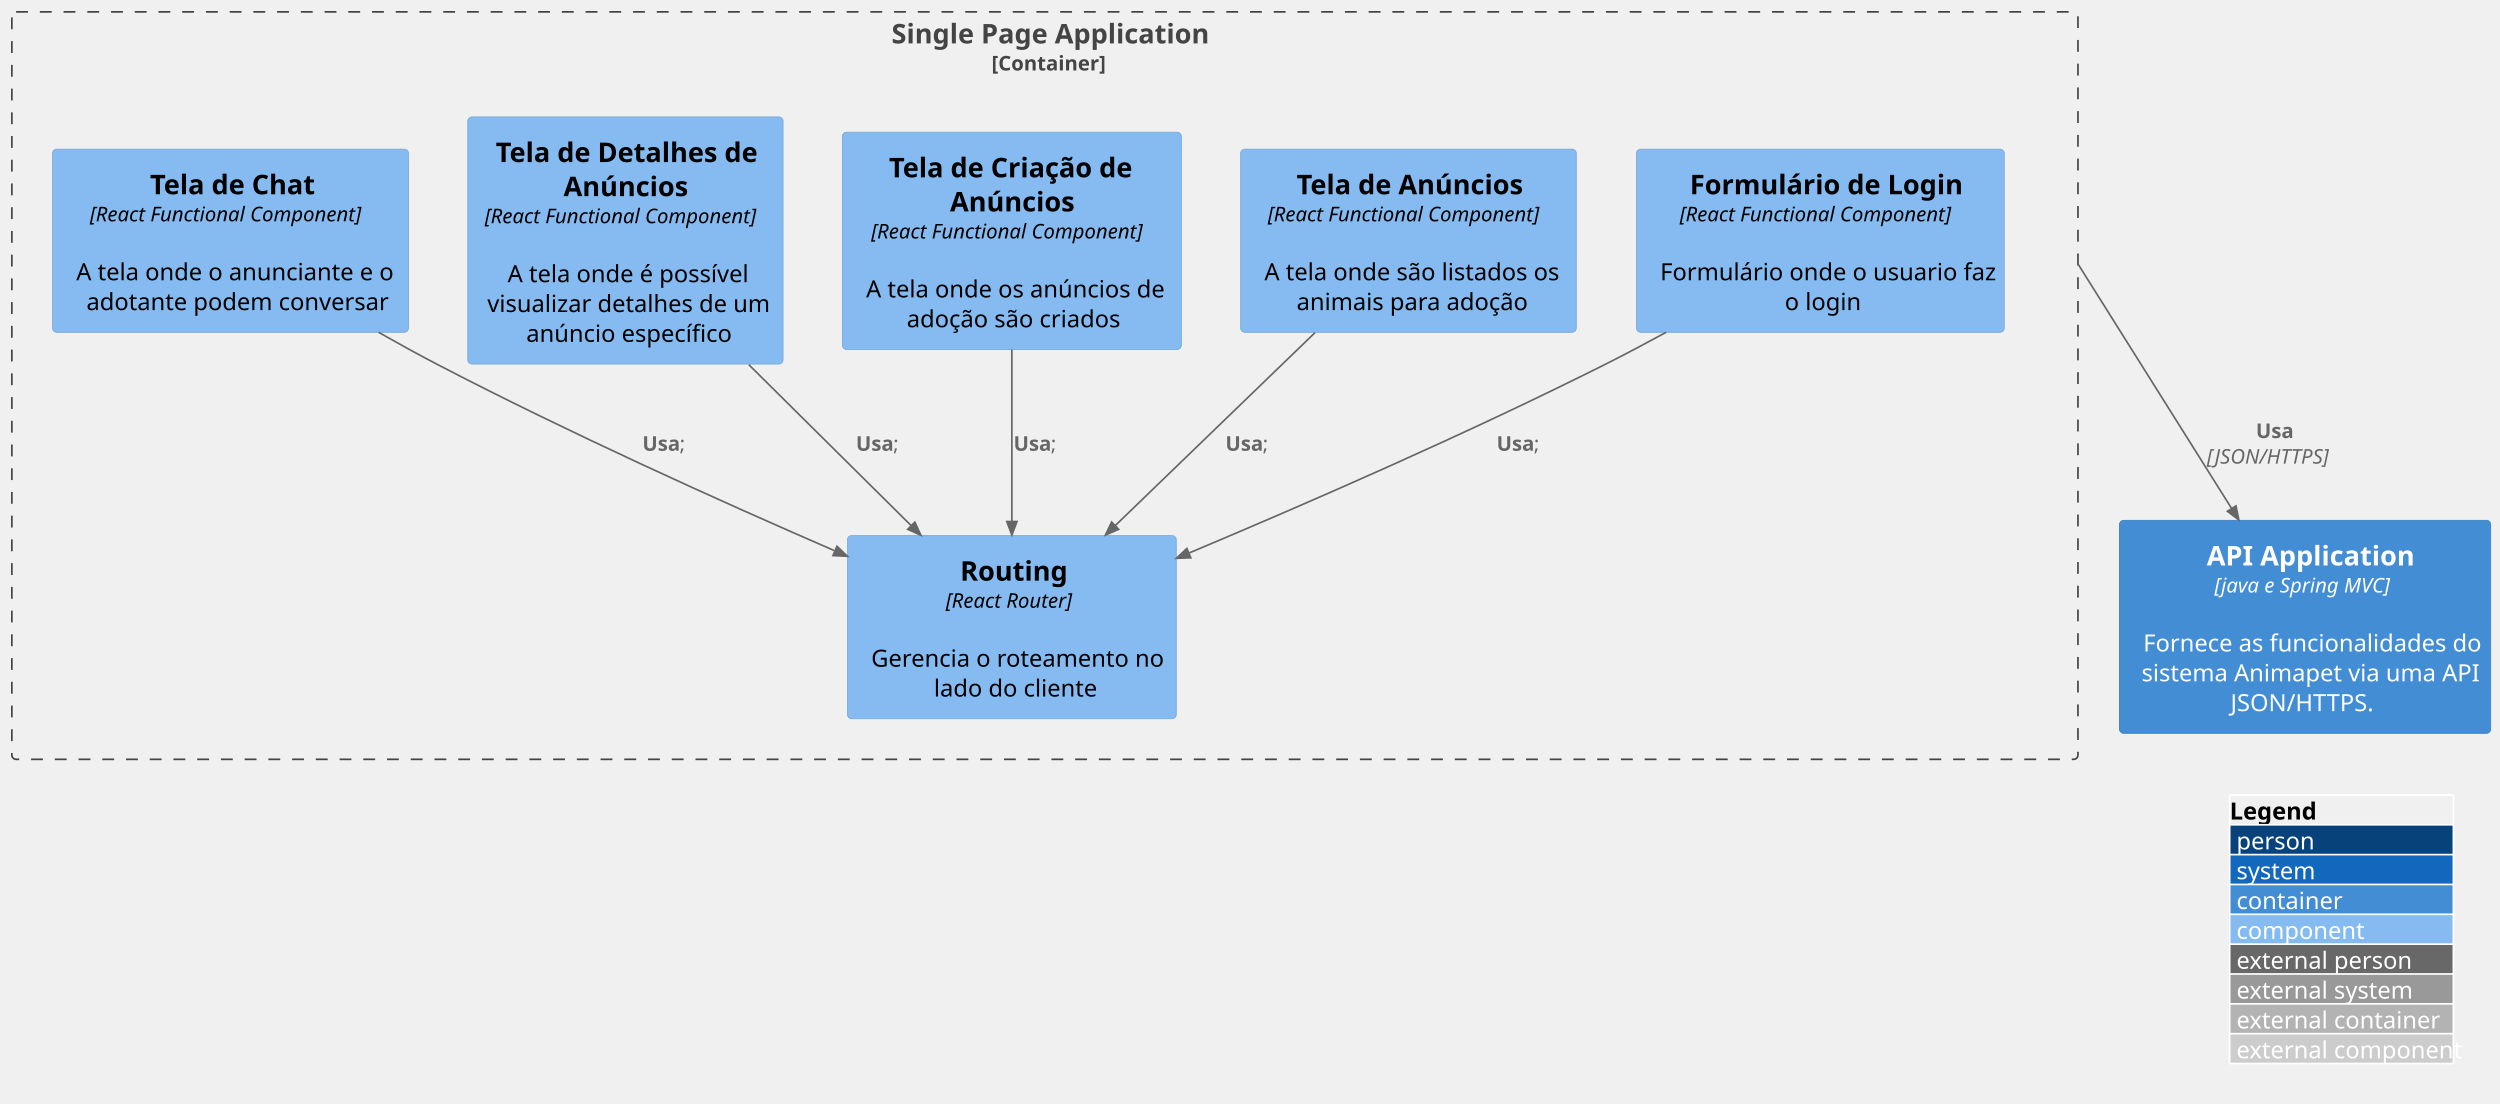
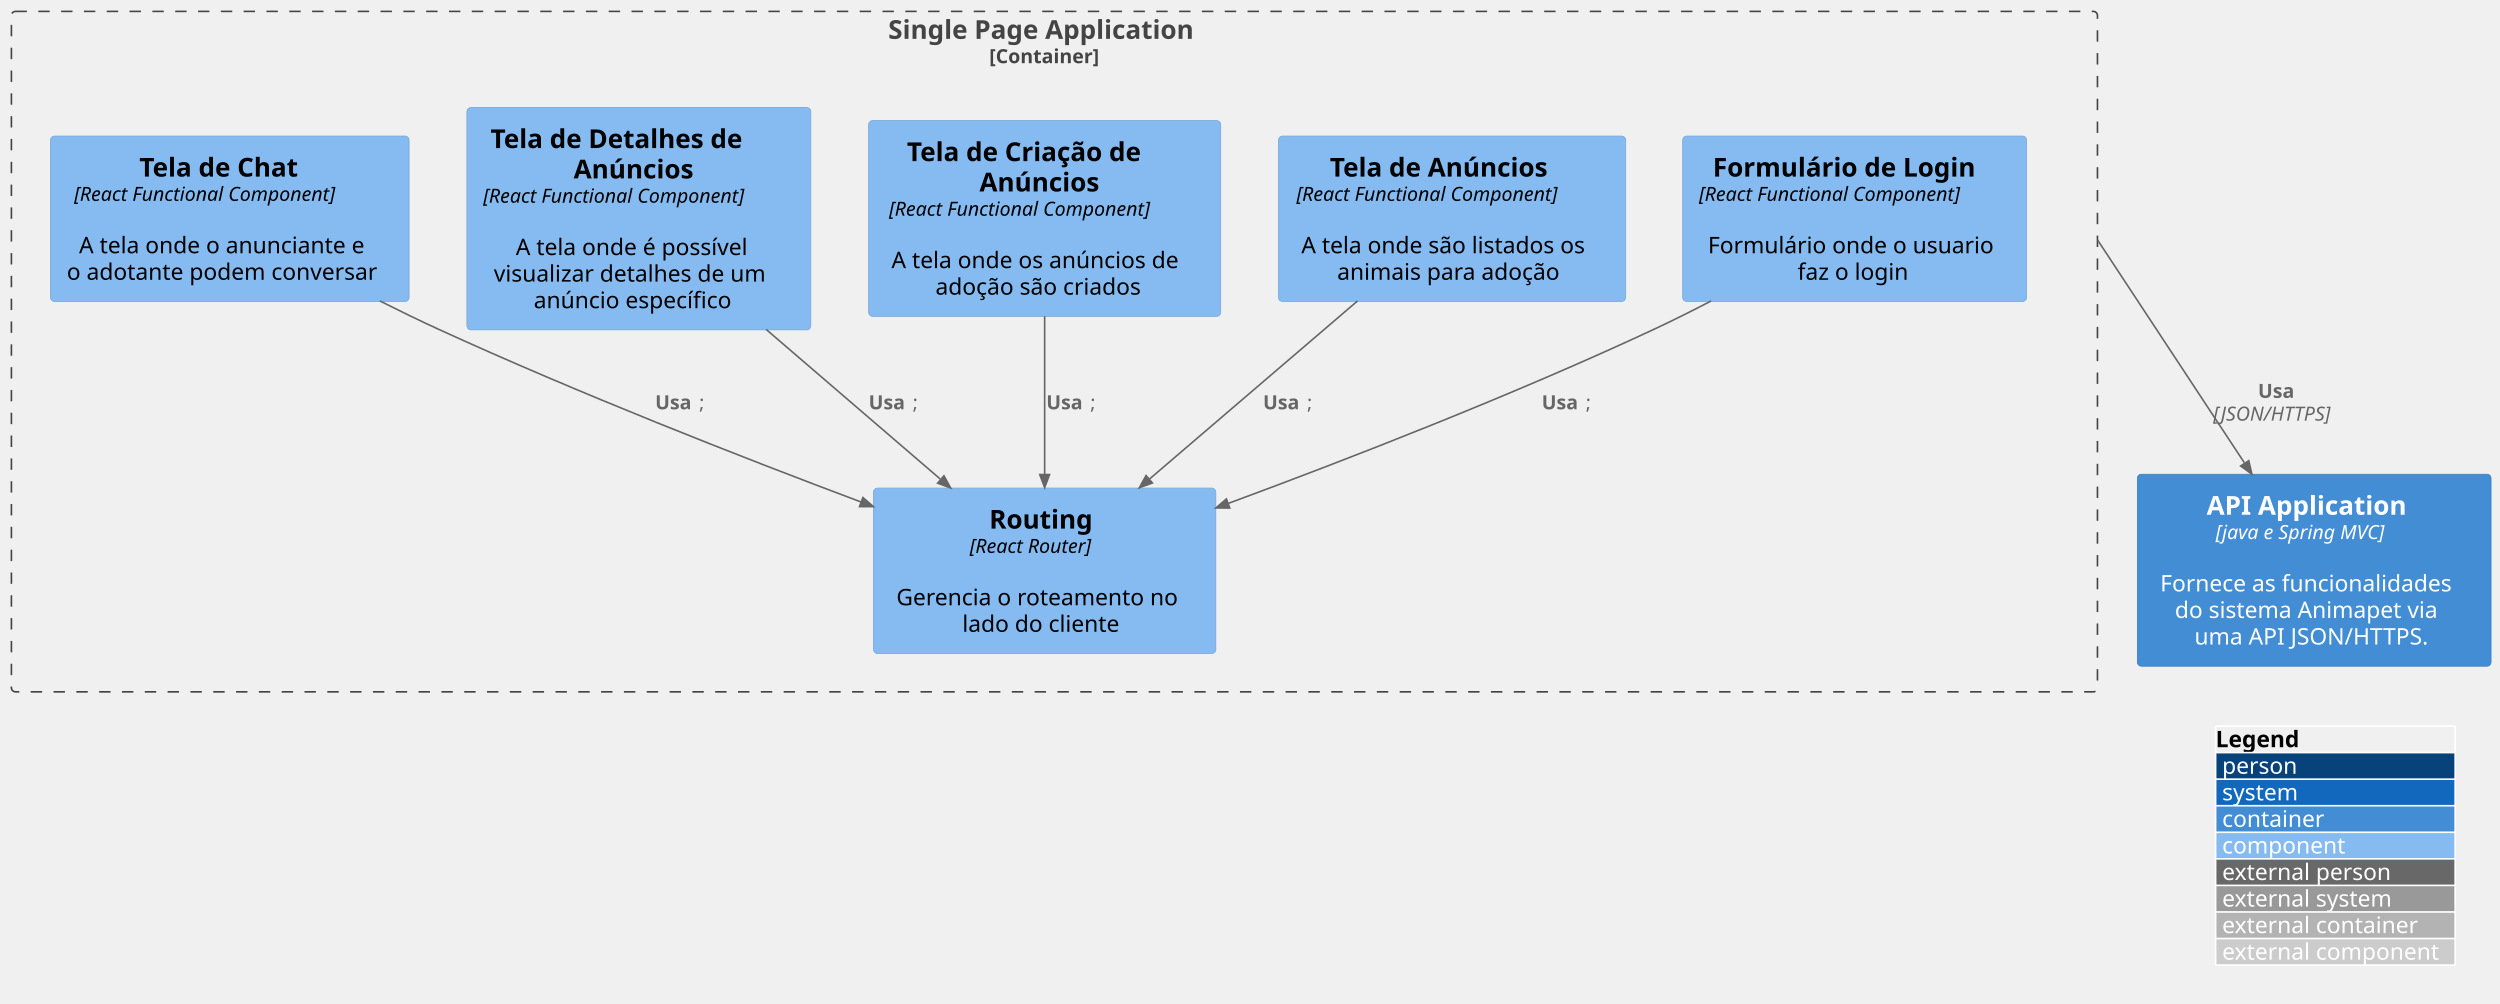
- <svg xmlns="http://www.w3.org/2000/svg" contentStyleType="text/css" height="651px" preserveAspectRatio="none" style="width:1475px;height:651px;background:#FFFFFF;" version="1.1" viewBox="0 0 1475 651" width="1475px" zoomAndPan="magnify">
+ <svg xmlns="http://www.w3.org/2000/svg" contentStyleType="text/css" height="616px" preserveAspectRatio="none" style="width:1534px;height:616px;background:#FFFFFF;" version="1.1" viewBox="0 0 1534 616" width="1534px" zoomAndPan="magnify">
  <defs />
  <g>
    <g id="cluster_spa">
-       <rect height="441" rx="2.5" ry="2.5" style="stroke:#444444;stroke-width:1.0;fill:none;stroke-dasharray:7.0,7.0;" width="1219" x="7" y="7" />
-       <text fill="#444444" font-family="sans-serif" font-size="16" font-weight="bold" lengthAdjust="spacing" textLength="181" x="526" y="25.609">Single Page Application</text>
-       <text fill="#444444" font-family="sans-serif" font-size="12" font-weight="bold" lengthAdjust="spacing" textLength="63" x="585" y="41.582">[Container]</text>
+       <rect height="417.5" rx="2.5" ry="2.5" style="stroke:#444444;stroke-width:1.0;fill:none;stroke-dasharray:7.0,7.0;" width="1280" x="7" y="7" />
+       <text fill="#444444" font-family="sans-serif" font-size="16" font-weight="bold" lengthAdjust="spacing" textLength="204" x="545" y="23.852">Single Page Application</text>
+       <text fill="#444444" font-family="sans-serif" font-size="12" font-weight="bold" lengthAdjust="spacing" textLength="80" x="607" y="38.764">[Container]</text>
    </g>
    <g id="elem_login">
-       <rect fill="#85BBF0" height="108.047" rx="2.5" ry="2.5" style="stroke:#78A8D8;stroke-width:0.5;" width="217" x="965.5" y="88" />
-       <text fill="#000000" font-family="sans-serif" font-size="16" font-weight="bold" lengthAdjust="spacing" textLength="154" x="997" y="114.609">Formulário de Login</text>
-       <text fill="#000000" font-family="sans-serif" font-size="12" font-style="italic" lengthAdjust="spacing" textLength="166" x="991" y="130.582">[React Functional Component]</text>
-       <text fill="#000000" font-family="sans-serif" font-size="14" lengthAdjust="spacing" textLength="4" x="1072" y="147.752"> </text>
-       <text fill="#000000" font-family="sans-serif" font-size="14" lengthAdjust="spacing" textLength="189" x="979.5" y="165.361">Formulário onde o usuario faz</text>
-       <text fill="#000000" font-family="sans-serif" font-size="14" lengthAdjust="spacing" textLength="42" x="1053" y="182.971">o login</text>
+       <rect fill="#85BBF0" height="101.484" rx="2.5" ry="2.5" style="stroke:#78A8D8;stroke-width:0.5;" width="211" x="1032.5" y="83.5" />
+       <text fill="#000000" font-family="sans-serif" font-size="16" font-weight="bold" lengthAdjust="spacing" textLength="174" x="1051" y="108.352">Formulário de Login</text>
+       <text fill="#000000" font-family="sans-serif" font-size="12" font-style="italic" lengthAdjust="spacing" textLength="191" x="1042.5" y="123.264">[React Functional Component]</text>
+       <text fill="#000000" font-family="sans-serif" font-size="14" lengthAdjust="spacing" textLength="4" x="1136" y="139.089"> </text>
+       <text fill="#000000" font-family="sans-serif" font-size="14" lengthAdjust="spacing" textLength="180" x="1048" y="155.386">Formulário onde o usuario</text>
+       <text fill="#000000" font-family="sans-serif" font-size="14" lengthAdjust="spacing" textLength="70" x="1103" y="171.683">faz o login</text>
    </g>
    <g id="elem_adocao">
-       <rect fill="#85BBF0" height="108.047" rx="2.5" ry="2.5" style="stroke:#78A8D8;stroke-width:0.5;" width="198" x="732" y="88" />
-       <text fill="#000000" font-family="sans-serif" font-size="16" font-weight="bold" lengthAdjust="spacing" textLength="132" x="765" y="114.609">Tela de Anúncios</text>
-       <text fill="#000000" font-family="sans-serif" font-size="12" font-style="italic" lengthAdjust="spacing" textLength="166" x="748" y="130.582">[React Functional Component]</text>
-       <text fill="#000000" font-family="sans-serif" font-size="14" lengthAdjust="spacing" textLength="4" x="829" y="147.752"> </text>
-       <text fill="#000000" font-family="sans-serif" font-size="14" lengthAdjust="spacing" textLength="170" x="746" y="165.361">A tela onde são listados os</text>
-       <text fill="#000000" font-family="sans-serif" font-size="14" lengthAdjust="spacing" textLength="132" x="765" y="182.971">animais para adoção</text>
+       <rect fill="#85BBF0" height="101.484" rx="2.5" ry="2.5" style="stroke:#78A8D8;stroke-width:0.5;" width="213" x="784.5" y="83.5" />
+       <text fill="#000000" font-family="sans-serif" font-size="16" font-weight="bold" lengthAdjust="spacing" textLength="150" x="816" y="108.352">Tela de Anúncios</text>
+       <text fill="#000000" font-family="sans-serif" font-size="12" font-style="italic" lengthAdjust="spacing" textLength="191" x="795.5" y="123.264">[React Functional Component]</text>
+       <text fill="#000000" font-family="sans-serif" font-size="14" lengthAdjust="spacing" textLength="4" x="889" y="139.089"> </text>
+       <text fill="#000000" font-family="sans-serif" font-size="14" lengthAdjust="spacing" textLength="185" x="798.5" y="155.386">A tela onde são listados os</text>
+       <text fill="#000000" font-family="sans-serif" font-size="14" lengthAdjust="spacing" textLength="141" x="820.5" y="171.683">animais para adoção</text>
    </g>
    <g id="elem_criacao">
-       <rect fill="#85BBF0" height="128.172" rx="2.5" ry="2.5" style="stroke:#78A8D8;stroke-width:0.5;" width="200" x="497" y="78" />
-       <text fill="#000000" font-family="sans-serif" font-size="16" font-weight="bold" lengthAdjust="spacing" textLength="141" x="524.5" y="104.609">Tela de Criação de</text>
-       <text fill="#000000" font-family="sans-serif" font-size="16" font-weight="bold" lengthAdjust="spacing" textLength="73" x="560.5" y="124.734">Anúncios</text>
-       <text fill="#000000" font-family="sans-serif" font-size="12" font-style="italic" lengthAdjust="spacing" textLength="166" x="514" y="140.707">[React Functional Component]</text>
-       <text fill="#000000" font-family="sans-serif" font-size="14" lengthAdjust="spacing" textLength="4" x="595" y="157.877"> </text>
-       <text fill="#000000" font-family="sans-serif" font-size="14" lengthAdjust="spacing" textLength="172" x="511" y="175.486">A tela onde os anúncios de</text>
-       <text fill="#000000" font-family="sans-serif" font-size="14" lengthAdjust="spacing" textLength="124" x="535" y="193.096">adoção são criados</text>
+       <rect fill="#85BBF0" height="120.109" rx="2.5" ry="2.5" style="stroke:#78A8D8;stroke-width:0.5;" width="216" x="533" y="74" />
+       <text fill="#000000" font-family="sans-serif" font-size="16" font-weight="bold" lengthAdjust="spacing" textLength="163" x="556.5" y="98.852">Tela de Criação de</text>
+       <text fill="#000000" font-family="sans-serif" font-size="16" font-weight="bold" lengthAdjust="spacing" textLength="80" x="601" y="117.477">Anúncios</text>
+       <text fill="#000000" font-family="sans-serif" font-size="12" font-style="italic" lengthAdjust="spacing" textLength="191" x="545.5" y="132.389">[React Functional Component]</text>
+       <text fill="#000000" font-family="sans-serif" font-size="14" lengthAdjust="spacing" textLength="4" x="639" y="148.214"> </text>
+       <text fill="#000000" font-family="sans-serif" font-size="14" lengthAdjust="spacing" textLength="188" x="547" y="164.511">A tela onde os anúncios de</text>
+       <text fill="#000000" font-family="sans-serif" font-size="14" lengthAdjust="spacing" textLength="134" x="574" y="180.808">adoção são criados</text>
    </g>
    <g id="elem_detalhes">
-       <rect fill="#85BBF0" height="145.781" rx="2.5" ry="2.5" style="stroke:#78A8D8;stroke-width:0.5;" width="186" x="276" y="69" />
-       <text fill="#000000" font-family="sans-serif" font-size="16" font-weight="bold" lengthAdjust="spacing" textLength="149" x="292.5" y="95.609">Tela de Detalhes de</text>
-       <text fill="#000000" font-family="sans-serif" font-size="16" font-weight="bold" lengthAdjust="spacing" textLength="73" x="332.5" y="115.734">Anúncios</text>
-       <text fill="#000000" font-family="sans-serif" font-size="12" font-style="italic" lengthAdjust="spacing" textLength="166" x="286" y="131.707">[React Functional Component]</text>
-       <text fill="#000000" font-family="sans-serif" font-size="14" lengthAdjust="spacing" textLength="4" x="367" y="148.877"> </text>
-       <text fill="#000000" font-family="sans-serif" font-size="14" lengthAdjust="spacing" textLength="139" x="299.5" y="166.486">A tela onde é possível</text>
-       <text fill="#000000" font-family="sans-serif" font-size="14" lengthAdjust="spacing" textLength="159" x="287.5" y="184.096">visualizar detalhes de um</text>
-       <text fill="#000000" font-family="sans-serif" font-size="14" lengthAdjust="spacing" textLength="117" x="310.5" y="201.705">anúncio específico</text>
+       <rect fill="#85BBF0" height="136.406" rx="2.5" ry="2.5" style="stroke:#78A8D8;stroke-width:0.5;" width="211" x="286.5" y="66" />
+       <text fill="#000000" font-family="sans-serif" font-size="16" font-weight="bold" lengthAdjust="spacing" textLength="176" x="301" y="90.852">Tela de Detalhes de</text>
+       <text fill="#000000" font-family="sans-serif" font-size="16" font-weight="bold" lengthAdjust="spacing" textLength="80" x="352" y="109.477">Anúncios</text>
+       <text fill="#000000" font-family="sans-serif" font-size="12" font-style="italic" lengthAdjust="spacing" textLength="191" x="296.5" y="124.389">[React Functional Component]</text>
+       <text fill="#000000" font-family="sans-serif" font-size="14" lengthAdjust="spacing" textLength="4" x="390" y="140.214"> </text>
+       <text fill="#000000" font-family="sans-serif" font-size="14" lengthAdjust="spacing" textLength="151" x="316.5" y="156.511">A tela onde é possível</text>
+       <text fill="#000000" font-family="sans-serif" font-size="14" lengthAdjust="spacing" textLength="174" x="303" y="172.808">visualizar detalhes de um</text>
+       <text fill="#000000" font-family="sans-serif" font-size="14" lengthAdjust="spacing" textLength="129" x="327.5" y="189.105">anúncio específico</text>
    </g>
    <g id="elem_chat">
-       <rect fill="#85BBF0" height="108.047" rx="2.5" ry="2.5" style="stroke:#78A8D8;stroke-width:0.5;" width="210" x="31" y="88" />
-       <text fill="#000000" font-family="sans-serif" font-size="16" font-weight="bold" lengthAdjust="spacing" textLength="95" x="88.5" y="114.609">Tela de Chat</text>
-       <text fill="#000000" font-family="sans-serif" font-size="12" font-style="italic" lengthAdjust="spacing" textLength="166" x="53" y="130.582">[React Functional Component]</text>
-       <text fill="#000000" font-family="sans-serif" font-size="14" lengthAdjust="spacing" textLength="4" x="134" y="147.752"> </text>
-       <text fill="#000000" font-family="sans-serif" font-size="14" lengthAdjust="spacing" textLength="182" x="45" y="165.361">A tela onde o anunciante e o</text>
-       <text fill="#000000" font-family="sans-serif" font-size="14" lengthAdjust="spacing" textLength="170" x="51" y="182.971">adotante podem conversar</text>
+       <rect fill="#85BBF0" height="101.484" rx="2.5" ry="2.5" style="stroke:#78A8D8;stroke-width:0.5;" width="220" x="31" y="83.5" />
+       <text fill="#000000" font-family="sans-serif" font-size="16" font-weight="bold" lengthAdjust="spacing" textLength="111" x="85.5" y="108.352">Tela de Chat</text>
+       <text fill="#000000" font-family="sans-serif" font-size="12" font-style="italic" lengthAdjust="spacing" textLength="191" x="45.5" y="123.264">[React Functional Component]</text>
+       <text fill="#000000" font-family="sans-serif" font-size="14" lengthAdjust="spacing" textLength="4" x="139" y="139.089"> </text>
+       <text fill="#000000" font-family="sans-serif" font-size="14" lengthAdjust="spacing" textLength="185" x="48.5" y="155.386">A tela onde o anunciante e</text>
+       <text fill="#000000" font-family="sans-serif" font-size="14" lengthAdjust="spacing" textLength="200" x="41" y="171.683">o adotante podem conversar</text>
    </g>
    <g id="elem_routing">
-       <rect fill="#85BBF0" height="108.047" rx="2.5" ry="2.5" style="stroke:#78A8D8;stroke-width:0.5;" width="194" x="500" y="316" />
-       <text fill="#000000" font-family="sans-serif" font-size="16" font-weight="bold" lengthAdjust="spacing" textLength="61" x="566.5" y="342.609">Routing</text>
-       <text fill="#000000" font-family="sans-serif" font-size="12" font-style="italic" lengthAdjust="spacing" textLength="78" x="558" y="358.582">[React Router]</text>
-       <text fill="#000000" font-family="sans-serif" font-size="14" lengthAdjust="spacing" textLength="4" x="595" y="375.752"> </text>
-       <text fill="#000000" font-family="sans-serif" font-size="14" lengthAdjust="spacing" textLength="166" x="514" y="393.361">Gerencia o roteamento no</text>
-       <text fill="#000000" font-family="sans-serif" font-size="14" lengthAdjust="spacing" textLength="92" x="551" y="410.971">lado do cliente</text>
+       <rect fill="#85BBF0" height="101.484" rx="2.5" ry="2.5" style="stroke:#78A8D8;stroke-width:0.5;" width="210" x="536" y="299.5" />
+       <text fill="#000000" font-family="sans-serif" font-size="16" font-weight="bold" lengthAdjust="spacing" textLength="68" x="607" y="324.352">Routing</text>
+       <text fill="#000000" font-family="sans-serif" font-size="12" font-style="italic" lengthAdjust="spacing" textLength="92" x="595" y="339.264">[React Router]</text>
+       <text fill="#000000" font-family="sans-serif" font-size="14" lengthAdjust="spacing" textLength="4" x="639" y="355.089"> </text>
+       <text fill="#000000" font-family="sans-serif" font-size="14" lengthAdjust="spacing" textLength="182" x="550" y="371.386">Gerencia o roteamento no</text>
+       <text fill="#000000" font-family="sans-serif" font-size="14" lengthAdjust="spacing" textLength="101" x="590.5" y="387.683">lado do cliente</text>
    </g>
    <g id="elem_api">
-       <rect fill="#438DD5" height="125.656" rx="2.5" ry="2.5" style="stroke:#3C7FC0;stroke-width:0.5;" width="219" x="1250.5" y="307" />
-       <text fill="#FFFFFF" font-family="sans-serif" font-size="16" font-weight="bold" lengthAdjust="spacing" textLength="116" x="1302" y="333.609">API Application</text>
-       <text fill="#FFFFFF" font-family="sans-serif" font-size="12" font-style="italic" lengthAdjust="spacing" textLength="107" x="1306.5" y="349.582">[java e Spring MVC]</text>
-       <text fill="#FFFFFF" font-family="sans-serif" font-size="14" lengthAdjust="spacing" textLength="4" x="1358" y="366.752"> </text>
-       <text fill="#FFFFFF" font-family="sans-serif" font-size="14" lengthAdjust="spacing" textLength="195" x="1264.5" y="384.361">Fornece as funcionalidades do</text>
-       <text fill="#FFFFFF" font-family="sans-serif" font-size="14" lengthAdjust="spacing" textLength="189" x="1263.5" y="401.971">sistema Animapet via uma API</text>
-       <text fill="#FFFFFF" font-family="sans-serif" font-size="14" lengthAdjust="spacing" textLength="88" x="1316" y="419.58">JSON/HTTPS.</text>
+       <rect fill="#438DD5" height="117.781" rx="2.5" ry="2.5" style="stroke:#3C7FC0;stroke-width:0.5;" width="217" x="1311.5" y="291" />
+       <text fill="#FFFFFF" font-family="sans-serif" font-size="16" font-weight="bold" lengthAdjust="spacing" textLength="132" x="1354" y="315.852">API Application</text>
+       <text fill="#FFFFFF" font-family="sans-serif" font-size="12" font-style="italic" lengthAdjust="spacing" textLength="121" x="1359.5" y="330.764">[java e Spring MVC]</text>
+       <text fill="#FFFFFF" font-family="sans-serif" font-size="14" lengthAdjust="spacing" textLength="4" x="1418" y="346.589"> </text>
+       <text fill="#FFFFFF" font-family="sans-serif" font-size="14" lengthAdjust="spacing" textLength="189" x="1325.5" y="362.886">Fornece as funcionalidades</text>
+       <text fill="#FFFFFF" font-family="sans-serif" font-size="14" lengthAdjust="spacing" textLength="167" x="1334.5" y="379.183">do sistema Animapet via</text>
+       <text fill="#FFFFFF" font-family="sans-serif" font-size="14" lengthAdjust="spacing" textLength="147" x="1346.5" y="395.479">uma API JSON/HTTPS.</text>
    </g>
    <g id="link_spa_api">
-       <path d="M1226.167,155.997 C1226.338,156.268 1226.51,156.543 1226.685,156.822 C1227.386,157.936 1228.122,159.109 1228.894,160.337 C1235.068,170.164 1243.472,183.539 1253.064,198.805 C1272.247,229.338 1296.185,267.435 1316.55,299.84 " fill="none" id="spa-to-api" style="stroke:#666666;stroke-width:1.0;" />
-       <polygon fill="#666666" points="1320.94,306.83,1319.235,298.458,1314.15,301.644,1320.94,306.83" style="stroke:#666666;stroke-width:1.0;" />
-       <text fill="#666666" font-family="sans-serif" font-size="12" font-weight="bold" lengthAdjust="spacing" textLength="22" x="1331" y="258.457">Usa</text>
-       <text fill="#666666" font-family="sans-serif" font-size="12" font-style="italic" lengthAdjust="spacing" textLength="80" x="1302" y="273.551">[JSON/HTTPS]</text>
+       <path d="M1287.142,147.366 C1287.312,147.624 1287.484,147.885 1287.659,148.15 C1288.357,149.209 1289.092,150.325 1289.861,151.493 C1296.018,160.837 1304.398,173.554 1313.957,188.062 C1333.078,217.08 1356.92,253.265 1377.15,283.97 " fill="none" id="spa-to-api" style="stroke:#666666;stroke-width:1.0;" />
+       <polygon fill="#666666" points="1381.76,290.97,1379.856,282.641,1374.849,285.947,1381.76,290.97" style="stroke:#666666;stroke-width:1.0;" />
+       <text fill="#666666" font-family="sans-serif" font-size="12" font-weight="bold" lengthAdjust="spacing" textLength="27" x="1385.5" y="244.139">Usa</text>
+       <text fill="#666666" font-family="sans-serif" font-size="12" font-style="italic" lengthAdjust="spacing" textLength="82" x="1358" y="258.107">[JSON/HTTPS]</text>
    </g>
    <g id="link_login_routing">
-       <path d="M983.03,196.03 C971.01,202.61 958.78,209.09 947,215 C866,255.65 771.85,296.74 701.61,326.24 " fill="none" id="login-to-routing" style="stroke:#666666;stroke-width:1.0;" />
-       <polygon fill="#666666" points="694.03,329.42,702.568,329.098,700.251,323.564,694.03,329.42" style="stroke:#666666;stroke-width:1.0;" />
-       <text fill="#666666" font-family="sans-serif" font-size="12" font-weight="bold" lengthAdjust="spacing" textLength="22" x="883" y="265.957">Usa</text>
-       <text fill="#666666" font-family="sans-serif" font-size="12" lengthAdjust="spacing" textLength="3" x="905" y="265.957">;</text>
+       <path d="M1049.99,184.64 C1038.34,190.71 1026.46,196.65 1015,202 C928.97,242.15 828.73,281.15 753.69,308.88 " fill="none" id="login-to-routing" style="stroke:#666666;stroke-width:1.0;" />
+       <polygon fill="#666666" points="746.05,311.69,754.594,311.745,752.524,306.114,746.05,311.69" style="stroke:#666666;stroke-width:1.0;" />
+       <text fill="#666666" font-family="sans-serif" font-size="12" font-weight="bold" lengthAdjust="spacing" textLength="27" x="946" y="251.139">Usa</text>
+       <text fill="#666666" font-family="sans-serif" font-size="12" lengthAdjust="spacing" textLength="4" x="973" y="251.139">;</text>
    </g>
    <g id="link_adocao_routing">
-       <path d="M775.84,196.27 C740.44,230.46 694.44,274.89 657.96,310.12 " fill="none" id="adocao-to-routing" style="stroke:#666666;stroke-width:1.0;" />
-       <polygon fill="#666666" points="652.19,315.69,660.029,312.293,655.862,307.976,652.19,315.69" style="stroke:#666666;stroke-width:1.0;" />
-       <text fill="#666666" font-family="sans-serif" font-size="12" font-weight="bold" lengthAdjust="spacing" textLength="22" x="723" y="265.957">Usa</text>
-       <text fill="#666666" font-family="sans-serif" font-size="12" lengthAdjust="spacing" textLength="3" x="745" y="265.957">;</text>
+       <path d="M833.02,184.63 C794.82,217.33 744.76,260.18 705.33,293.93 " fill="none" id="adocao-to-routing" style="stroke:#666666;stroke-width:1.0;" />
+       <polygon fill="#666666" points="699.1,299.27,707.128,296.345,703.225,291.788,699.1,299.27" style="stroke:#666666;stroke-width:1.0;" />
+       <text fill="#666666" font-family="sans-serif" font-size="12" font-weight="bold" lengthAdjust="spacing" textLength="27" x="775" y="251.139">Usa</text>
+       <text fill="#666666" font-family="sans-serif" font-size="12" lengthAdjust="spacing" textLength="4" x="802" y="251.139">;</text>
    </g>
    <g id="link_criacao_routing">
-       <path d="M597,206.25 C597,237.9 597,276.05 597,307.46 " fill="none" id="criacao-to-routing" style="stroke:#666666;stroke-width:1.0;" />
-       <polygon fill="#666666" points="597,315.7,600.014,307.705,594.014,307.695,597,315.7" style="stroke:#666666;stroke-width:1.0;" />
-       <text fill="#666666" font-family="sans-serif" font-size="12" font-weight="bold" lengthAdjust="spacing" textLength="22" x="598" y="265.957">Usa</text>
-       <text fill="#666666" font-family="sans-serif" font-size="12" lengthAdjust="spacing" textLength="3" x="620" y="265.957">;</text>
+       <path d="M641,194.04 C641,224.24 641,260.85 641,290.91 " fill="none" id="criacao-to-routing" style="stroke:#666666;stroke-width:1.0;" />
+       <polygon fill="#666666" points="641,299.2,644,291.2,638,291.2,641,299.2" style="stroke:#666666;stroke-width:1.0;" />
+       <text fill="#666666" font-family="sans-serif" font-size="12" font-weight="bold" lengthAdjust="spacing" textLength="27" x="642" y="251.139">Usa</text>
+       <text fill="#666666" font-family="sans-serif" font-size="12" lengthAdjust="spacing" textLength="4" x="669" y="251.139">;</text>
    </g>
    <g id="link_detalhes_routing">
-       <path d="M441.77,215.13 C472.68,245.77 508.26,281.04 537.56,310.08 " fill="none" id="detalhes-to-routing" style="stroke:#666666;stroke-width:1.0;" />
-       <polygon fill="#666666" points="543.33,315.8,539.755,308.04,535.534,312.304,543.33,315.8" style="stroke:#666666;stroke-width:1.0;" />
-       <text fill="#666666" font-family="sans-serif" font-size="12" font-weight="bold" lengthAdjust="spacing" textLength="22" x="505" y="265.957">Usa</text>
-       <text fill="#666666" font-family="sans-serif" font-size="12" lengthAdjust="spacing" textLength="3" x="527" y="265.957">;</text>
+       <path d="M470.1,202.12 C504.47,231.66 544.33,265.92 576.91,293.92 " fill="none" id="detalhes-to-routing" style="stroke:#666666;stroke-width:1.0;" />
+       <polygon fill="#666666" points="583.33,299.43,579.224,291.937,575.31,296.484,583.33,299.43" style="stroke:#666666;stroke-width:1.0;" />
+       <text fill="#666666" font-family="sans-serif" font-size="12" font-weight="bold" lengthAdjust="spacing" textLength="27" x="533" y="251.139">Usa</text>
+       <text fill="#666666" font-family="sans-serif" font-size="12" lengthAdjust="spacing" textLength="4" x="560" y="251.139">;</text>
    </g>
    <g id="link_chat_routing">
-       <path d="M223.33,196.05 C234.89,202.62 246.66,209.1 258,215 C335.03,255.08 424.55,295.5 492.25,324.86 " fill="none" id="chat-to-routing" style="stroke:#666666;stroke-width:1.0;" />
-       <polygon fill="#666666" points="499.98,328.21,493.825,322.284,491.446,327.792,499.98,328.21" style="stroke:#666666;stroke-width:1.0;" />
-       <text fill="#666666" font-family="sans-serif" font-size="12" font-weight="bold" lengthAdjust="spacing" textLength="22" x="379" y="265.957">Usa</text>
-       <text fill="#666666" font-family="sans-serif" font-size="12" lengthAdjust="spacing" textLength="3" x="401" y="265.957">;</text>
+       <path d="M233.06,184.66 C245.05,190.7 257.25,196.62 269,202 C354.62,241.19 453.9,280.11 528.35,308.04 " fill="none" id="chat-to-routing" style="stroke:#666666;stroke-width:1.0;" />
+       <polygon fill="#666666" points="535.93,310.88,529.485,305.271,527.386,310.892,535.93,310.88" style="stroke:#666666;stroke-width:1.0;" />
+       <text fill="#666666" font-family="sans-serif" font-size="12" font-weight="bold" lengthAdjust="spacing" textLength="27" x="402" y="251.139">Usa</text>
+       <text fill="#666666" font-family="sans-serif" font-size="12" lengthAdjust="spacing" textLength="4" x="429" y="251.139">;</text>
    </g>
-     <rect height="174.484" rx="7.5" ry="7.5" style="stroke:#00000000;stroke-width:1.0;fill:none;" width="144" x="1309.5" y="461" />
-     <text fill="#000000" font-family="sans-serif" font-size="14" font-weight="bold" lengthAdjust="spacing" textLength="53" x="1315.5" y="483.533">Legend</text>
-     <text fill="#FFFFFF" font-family="sans-serif" font-size="14" lengthAdjust="spacing" textLength="4" x="1368.5" y="483.533"> </text>
-     <rect fill="#08427B" height="17.609" style="stroke:none;stroke-width:1.0;" width="132" x="1315.5" y="486.609" />
-     <text fill="#FFFFFF" font-family="sans-serif" font-size="14" lengthAdjust="spacing" textLength="44" x="1319.5" y="501.143">person</text>
-     <rect fill="#1168BD" height="17.609" style="stroke:none;stroke-width:1.0;" width="132" x="1315.5" y="504.219" />
-     <text fill="#FFFFFF" font-family="sans-serif" font-size="14" lengthAdjust="spacing" textLength="44" x="1319.5" y="518.752">system</text>
-     <rect fill="#438DD5" height="17.609" style="stroke:none;stroke-width:1.0;" width="132" x="1315.5" y="521.828" />
-     <text fill="#FFFFFF" font-family="sans-serif" font-size="14" lengthAdjust="spacing" textLength="59" x="1319.5" y="536.361">container</text>
-     <rect fill="#85BBF0" height="17.609" style="stroke:none;stroke-width:1.0;" width="132" x="1315.5" y="539.438" />
-     <text fill="#FFFFFF" font-family="sans-serif" font-size="14" lengthAdjust="spacing" textLength="70" x="1319.5" y="553.971">component</text>
-     <rect fill="#686868" height="17.609" style="stroke:none;stroke-width:1.0;" width="132" x="1315.5" y="557.047" />
-     <text fill="#FFFFFF" font-family="sans-serif" font-size="14" lengthAdjust="spacing" textLength="98" x="1319.5" y="571.58">external person</text>
-     <rect fill="#999999" height="17.609" style="stroke:none;stroke-width:1.0;" width="132" x="1315.5" y="574.656" />
-     <text fill="#FFFFFF" font-family="sans-serif" font-size="14" lengthAdjust="spacing" textLength="98" x="1319.5" y="589.189">external system</text>
-     <rect fill="#B3B3B3" height="17.609" style="stroke:none;stroke-width:1.0;" width="132" x="1315.5" y="592.266" />
-     <text fill="#FFFFFF" font-family="sans-serif" font-size="14" lengthAdjust="spacing" textLength="113" x="1319.5" y="606.799">external container</text>
-     <rect fill="#CCCCCC" height="17.609" style="stroke:none;stroke-width:1.0;" width="132" x="1315.5" y="609.875" />
-     <text fill="#FFFFFF" font-family="sans-serif" font-size="14" lengthAdjust="spacing" textLength="124" x="1319.5" y="624.408">external component</text>
-     <line style="stroke:#FFFFFF;stroke-width:1.0;" x1="1315.5" x2="1447.5" y1="469" y2="469" />
-     <line style="stroke:#FFFFFF;stroke-width:1.0;" x1="1315.5" x2="1447.5" y1="486.609" y2="486.609" />
-     <line style="stroke:#FFFFFF;stroke-width:1.0;" x1="1315.5" x2="1447.5" y1="504.219" y2="504.219" />
-     <line style="stroke:#FFFFFF;stroke-width:1.0;" x1="1315.5" x2="1447.5" y1="521.828" y2="521.828" />
-     <line style="stroke:#FFFFFF;stroke-width:1.0;" x1="1315.5" x2="1447.5" y1="539.438" y2="539.438" />
-     <line style="stroke:#FFFFFF;stroke-width:1.0;" x1="1315.5" x2="1447.5" y1="557.047" y2="557.047" />
-     <line style="stroke:#FFFFFF;stroke-width:1.0;" x1="1315.5" x2="1447.5" y1="574.656" y2="574.656" />
-     <line style="stroke:#FFFFFF;stroke-width:1.0;" x1="1315.5" x2="1447.5" y1="592.266" y2="592.266" />
-     <line style="stroke:#FFFFFF;stroke-width:1.0;" x1="1315.5" x2="1447.5" y1="609.875" y2="609.875" />
-     <line style="stroke:#FFFFFF;stroke-width:1.0;" x1="1315.5" x2="1447.5" y1="627.484" y2="627.484" />
-     <line style="stroke:#FFFFFF;stroke-width:1.0;" x1="1315.5" x2="1315.5" y1="469" y2="627.484" />
-     <line style="stroke:#FFFFFF;stroke-width:1.0;" x1="1447.5" x2="1447.5" y1="469" y2="627.484" />
+     <rect height="162.672" rx="7.5" ry="7.5" style="stroke:#00000000;stroke-width:1.0;fill:none;" width="159" x="1353.5" y="437.5" />
+     <text fill="#000000" font-family="sans-serif" font-size="14" font-weight="bold" lengthAdjust="spacing" textLength="59" x="1359.5" y="458.495">Legend</text>
+     <text fill="#FFFFFF" font-family="sans-serif" font-size="14" lengthAdjust="spacing" textLength="4" x="1418.5" y="458.495"> </text>
+     <rect fill="#08427B" height="16.297" style="stroke:none;stroke-width:1.0;" width="147" x="1359.5" y="461.797" />
+     <text fill="#FFFFFF" font-family="sans-serif" font-size="14" lengthAdjust="spacing" textLength="49" x="1363.5" y="474.792">person</text>
+     <rect fill="#1168BD" height="16.297" style="stroke:none;stroke-width:1.0;" width="147" x="1359.5" y="478.094" />
+     <text fill="#FFFFFF" font-family="sans-serif" font-size="14" lengthAdjust="spacing" textLength="50" x="1363.5" y="491.089">system</text>
+     <rect fill="#438DD5" height="16.297" style="stroke:none;stroke-width:1.0;" width="147" x="1359.5" y="494.391" />
+     <text fill="#FFFFFF" font-family="sans-serif" font-size="14" lengthAdjust="spacing" textLength="65" x="1363.5" y="507.386">container</text>
+     <rect fill="#85BBF0" height="16.297" style="stroke:none;stroke-width:1.0;" width="147" x="1359.5" y="510.688" />
+     <text fill="#FFFFFF" font-family="sans-serif" font-size="14" lengthAdjust="spacing" textLength="80" x="1363.5" y="523.683">component</text>
+     <rect fill="#686868" height="16.297" style="stroke:none;stroke-width:1.0;" width="147" x="1359.5" y="526.984" />
+     <text fill="#FFFFFF" font-family="sans-serif" font-size="14" lengthAdjust="spacing" textLength="108" x="1363.5" y="539.98">external person</text>
+     <rect fill="#999999" height="16.297" style="stroke:none;stroke-width:1.0;" width="147" x="1359.5" y="543.281" />
+     <text fill="#FFFFFF" font-family="sans-serif" font-size="14" lengthAdjust="spacing" textLength="109" x="1363.5" y="556.276">external system</text>
+     <rect fill="#B3B3B3" height="16.297" style="stroke:none;stroke-width:1.0;" width="147" x="1359.5" y="559.578" />
+     <text fill="#FFFFFF" font-family="sans-serif" font-size="14" lengthAdjust="spacing" textLength="124" x="1363.5" y="572.573">external container</text>
+     <rect fill="#CCCCCC" height="16.297" style="stroke:none;stroke-width:1.0;" width="147" x="1359.5" y="575.875" />
+     <text fill="#FFFFFF" font-family="sans-serif" font-size="14" lengthAdjust="spacing" textLength="139" x="1363.5" y="588.87">external component</text>
+     <line style="stroke:#FFFFFF;stroke-width:1.0;" x1="1359.5" x2="1506.5" y1="445.5" y2="445.5" />
+     <line style="stroke:#FFFFFF;stroke-width:1.0;" x1="1359.5" x2="1506.5" y1="461.797" y2="461.797" />
+     <line style="stroke:#FFFFFF;stroke-width:1.0;" x1="1359.5" x2="1506.5" y1="478.094" y2="478.094" />
+     <line style="stroke:#FFFFFF;stroke-width:1.0;" x1="1359.5" x2="1506.5" y1="494.391" y2="494.391" />
+     <line style="stroke:#FFFFFF;stroke-width:1.0;" x1="1359.5" x2="1506.5" y1="510.688" y2="510.688" />
+     <line style="stroke:#FFFFFF;stroke-width:1.0;" x1="1359.5" x2="1506.5" y1="526.984" y2="526.984" />
+     <line style="stroke:#FFFFFF;stroke-width:1.0;" x1="1359.5" x2="1506.5" y1="543.281" y2="543.281" />
+     <line style="stroke:#FFFFFF;stroke-width:1.0;" x1="1359.5" x2="1506.5" y1="559.578" y2="559.578" />
+     <line style="stroke:#FFFFFF;stroke-width:1.0;" x1="1359.5" x2="1506.5" y1="575.875" y2="575.875" />
+     <line style="stroke:#FFFFFF;stroke-width:1.0;" x1="1359.5" x2="1506.5" y1="592.172" y2="592.172" />
+     <line style="stroke:#FFFFFF;stroke-width:1.0;" x1="1359.5" x2="1359.5" y1="445.5" y2="592.172" />
+     <line style="stroke:#FFFFFF;stroke-width:1.0;" x1="1506.5" x2="1506.5" y1="445.5" y2="592.172" />
  </g>
</svg>
